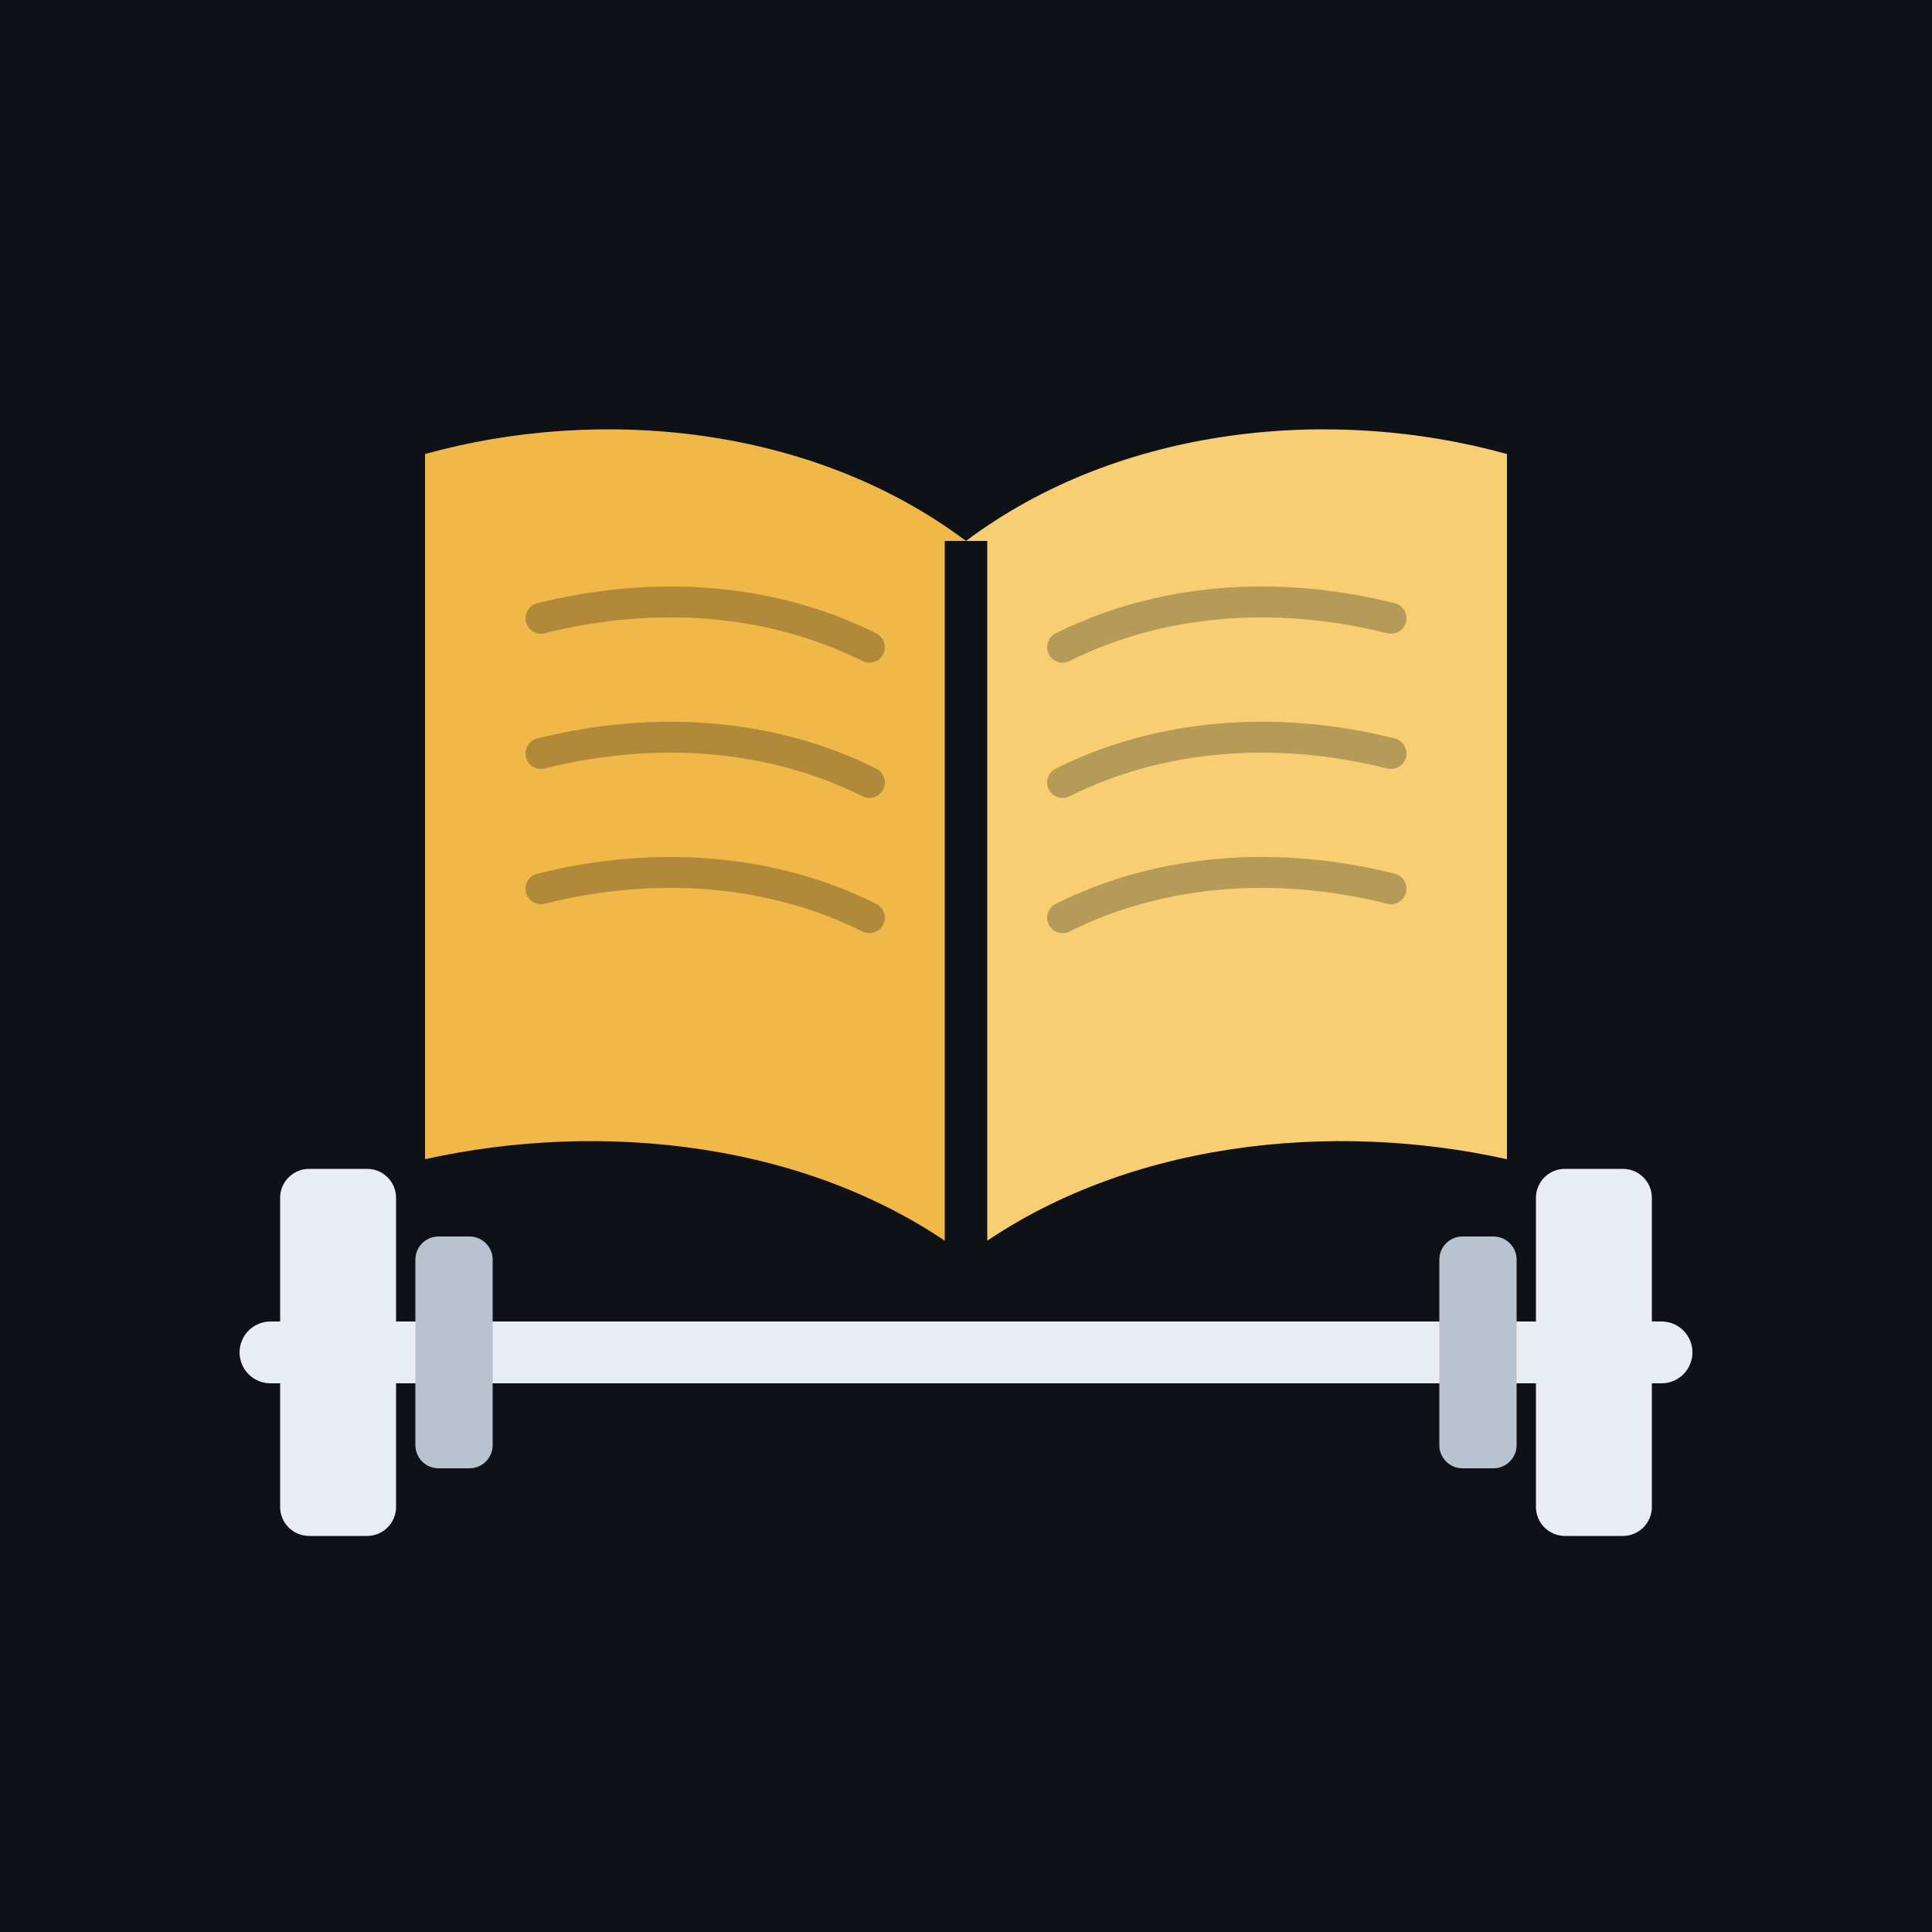
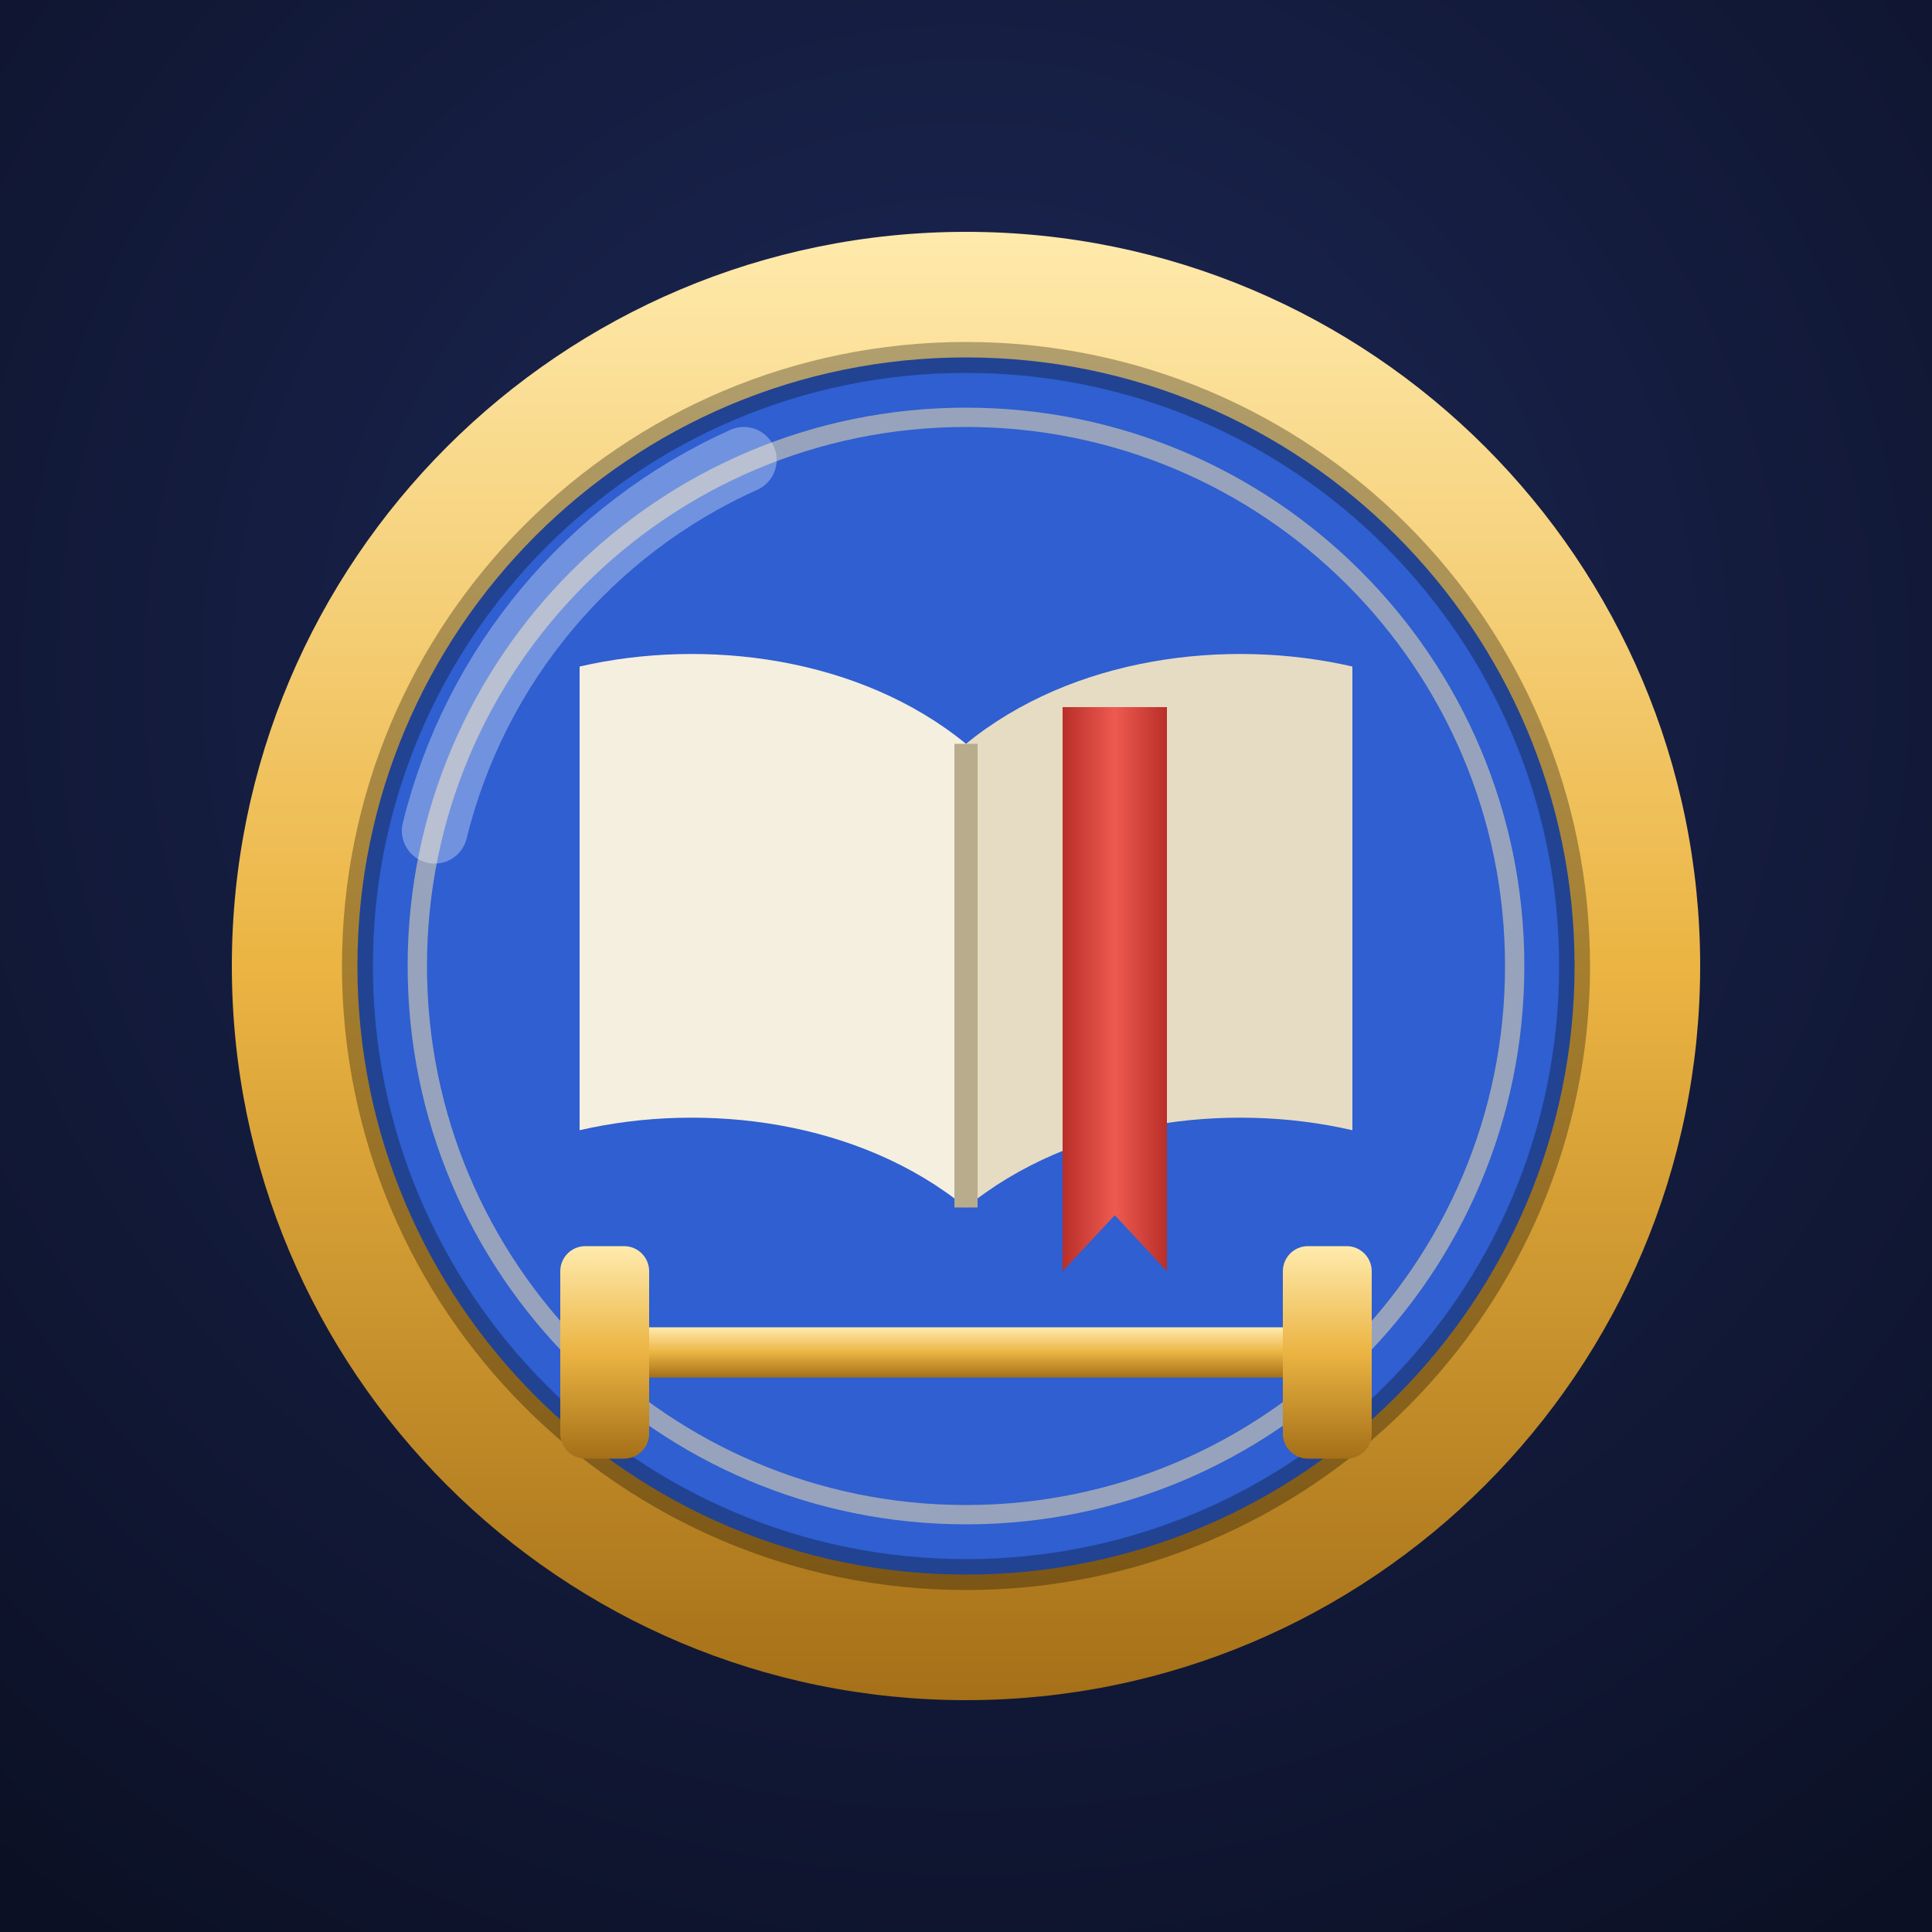
<svg xmlns="http://www.w3.org/2000/svg" viewBox="0 0 100 100">
-   <rect width="100" height="100" fill="#0E1217" />
-   <g id="art" transform="translate(0 -5)">
-     <path d="M50 33C42 27 31 26 22 28.5V65C31 63 42 64 50 70Z" fill="#F0B848" />
-     <path d="M50 33C58 27 69 26 78 28.5V65C69 63 58 64 50 70Z" fill="#F7CE72" />
-     <path d="M50 33V70" stroke="#0E1217" stroke-width="2.2" />
-     <path d="M28 37C34 35.5 40 36 45 38.5M28 44C34 42.5 40 43 45 45.5M28 51C34 49.5 40 50 45 52.5M55 38.5C60 36 66 35.5 72 37M55 45.5C60 43 66 42.5 72 44M55 52.5C60 50 66 49.5 72 51" stroke="#0E1217" stroke-opacity=".28" stroke-width="1.6" stroke-linecap="round" fill="none" />
-     <path d="M14 75H86" stroke="#E8EDF2" stroke-width="3.2" stroke-linecap="round" />
-     <rect x="14.5" y="65.5" width="6" height="19" rx="1.5" fill="#E8EDF2" />
-     <rect x="21.5" y="69" width="4" height="12" rx="1.2" fill="#B9C3CF" />
-     <rect x="79.5" y="65.5" width="6" height="19" rx="1.5" fill="#E8EDF2" />
-     <rect x="74.5" y="69" width="4" height="12" rx="1.2" fill="#B9C3CF" />
+   <defs>
+     <radialGradient id="bg" cx=".5" cy=".35" r=".8">
+       <stop offset="0" stop-color="#1D2858" />
+       <stop offset="1" stop-color="#0B1024" />
+     </radialGradient>
+     <linearGradient id="gold" x1="0" y1="0" x2="0" y2="1">
+       <stop offset="0" stop-color="#FFEBAE" />
+       <stop offset=".5" stop-color="#EBB443" />
+       <stop offset="1" stop-color="#A46F17" />
+     </linearGradient>
+     <linearGradient id="silk" x1="0" y1="0" x2="1" y2="0">
+       <stop offset="0" stop-color="#B92F29" />
+       <stop offset=".5" stop-color="#EE5A50" />
+       <stop offset="1" stop-color="#B92F29" />
+     </linearGradient>
+   </defs>
+   <rect width="100" height="100" fill="url(#bg)" />
+   <g id="art">
+     <circle cx="50" cy="50" r="38" fill="url(#gold)" />
+     <circle cx="50" cy="50" r="31.5" fill="#2F5FD0" />
+     <circle cx="50" cy="50" r="31.5" fill="none" stroke="#000" stroke-opacity=".3" stroke-width="1.6" />
+     <circle cx="50" cy="50" r="28.4" fill="none" stroke="#FFE9A8" stroke-opacity=".5" stroke-width="1" />
+     <path d="M50 38.5C44.5 34 36.5 33 30 34.5V58.5C36.5 57 44.5 58 50 62.5Z" fill="#F5EFE0" />
+     <path d="M50 38.5C55.5 34 63.5 33 70 34.5V58.5C63.5 57 55.5 58 50 62.5Z" fill="#E6DCC4" />
+     <path d="M50 38.5V62.5" stroke="#B8AC8C" stroke-width="1.2" />
+     <path d="M55 36.6h5.4v29.2l-2.7-2.9-2.7 2.9z" fill="url(#silk)" />
+     <rect x="30.5" y="68.7" width="39" height="2.6" rx="1.3" fill="url(#gold)" />
+     <rect x="29" y="64.5" width="4.6" height="11" rx="1.3" fill="url(#gold)" />
+     <rect x="66.4" y="64.5" width="4.6" height="11" rx="1.3" fill="url(#gold)" />
+     <path d="M22.5 43A28.5 28.5 0 0 1 38.5 23.8" fill="none" stroke="#fff" stroke-opacity=".32" stroke-width="3.4" stroke-linecap="round" />
  </g>
</svg>
